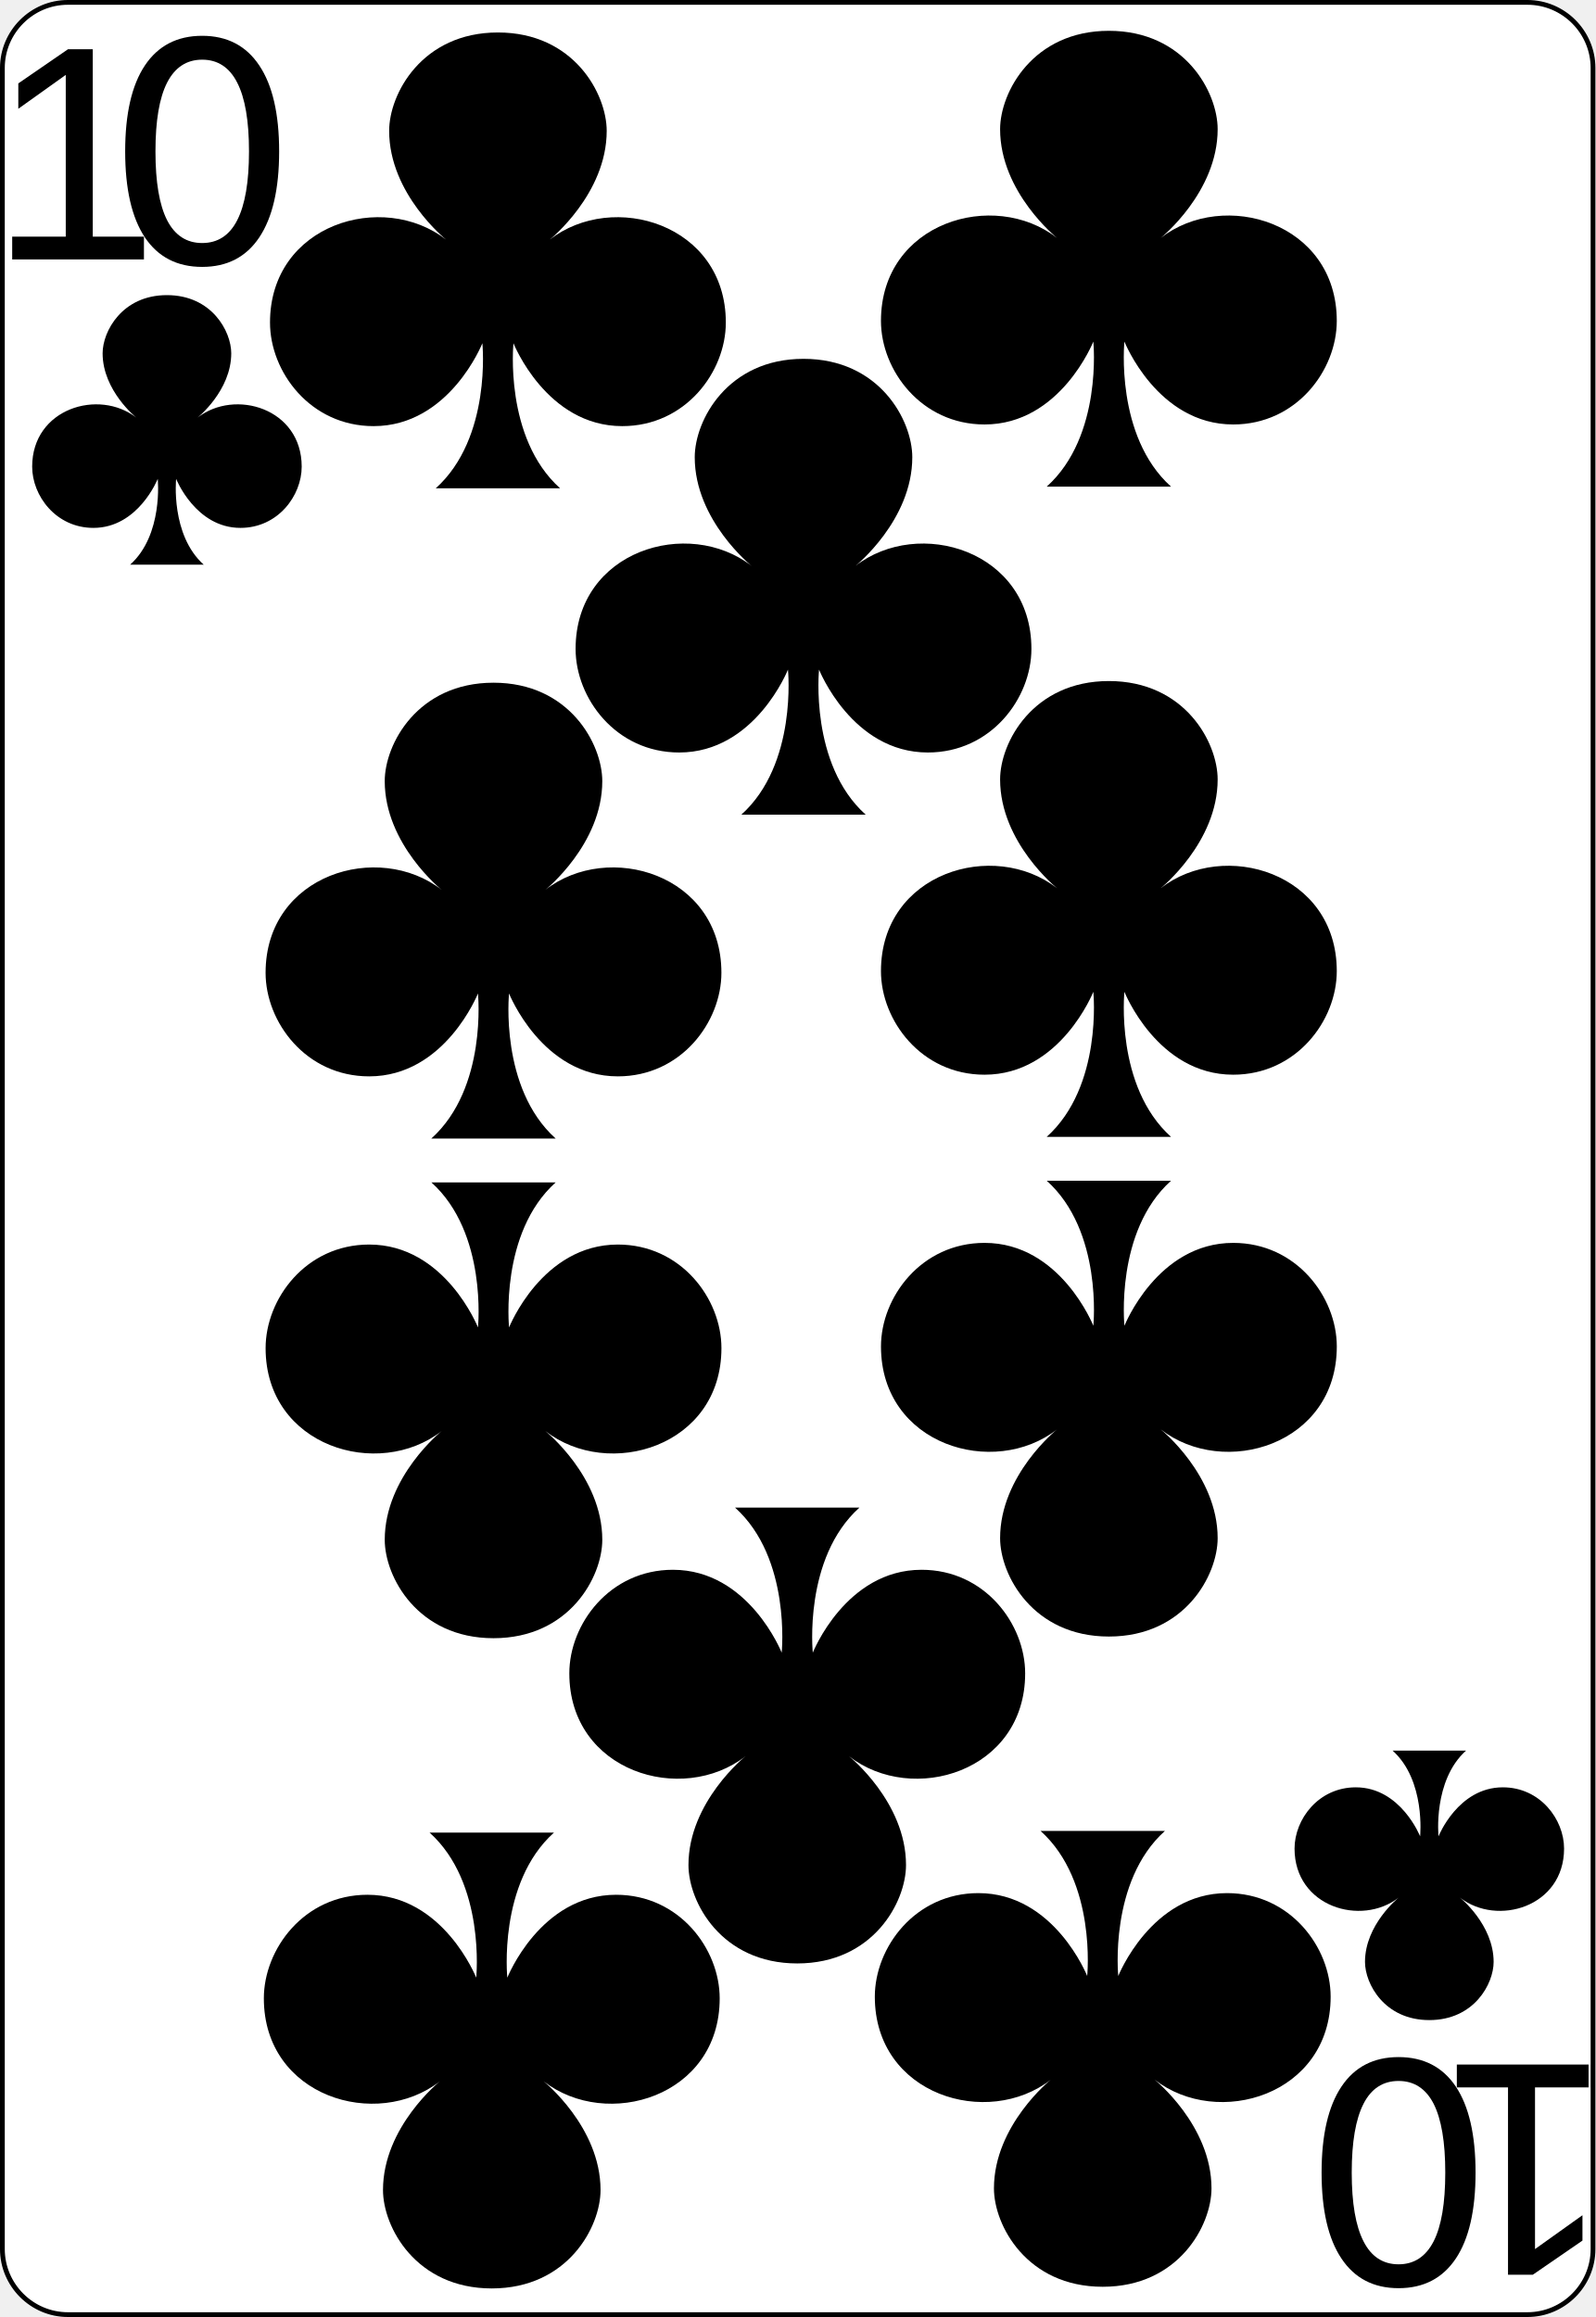
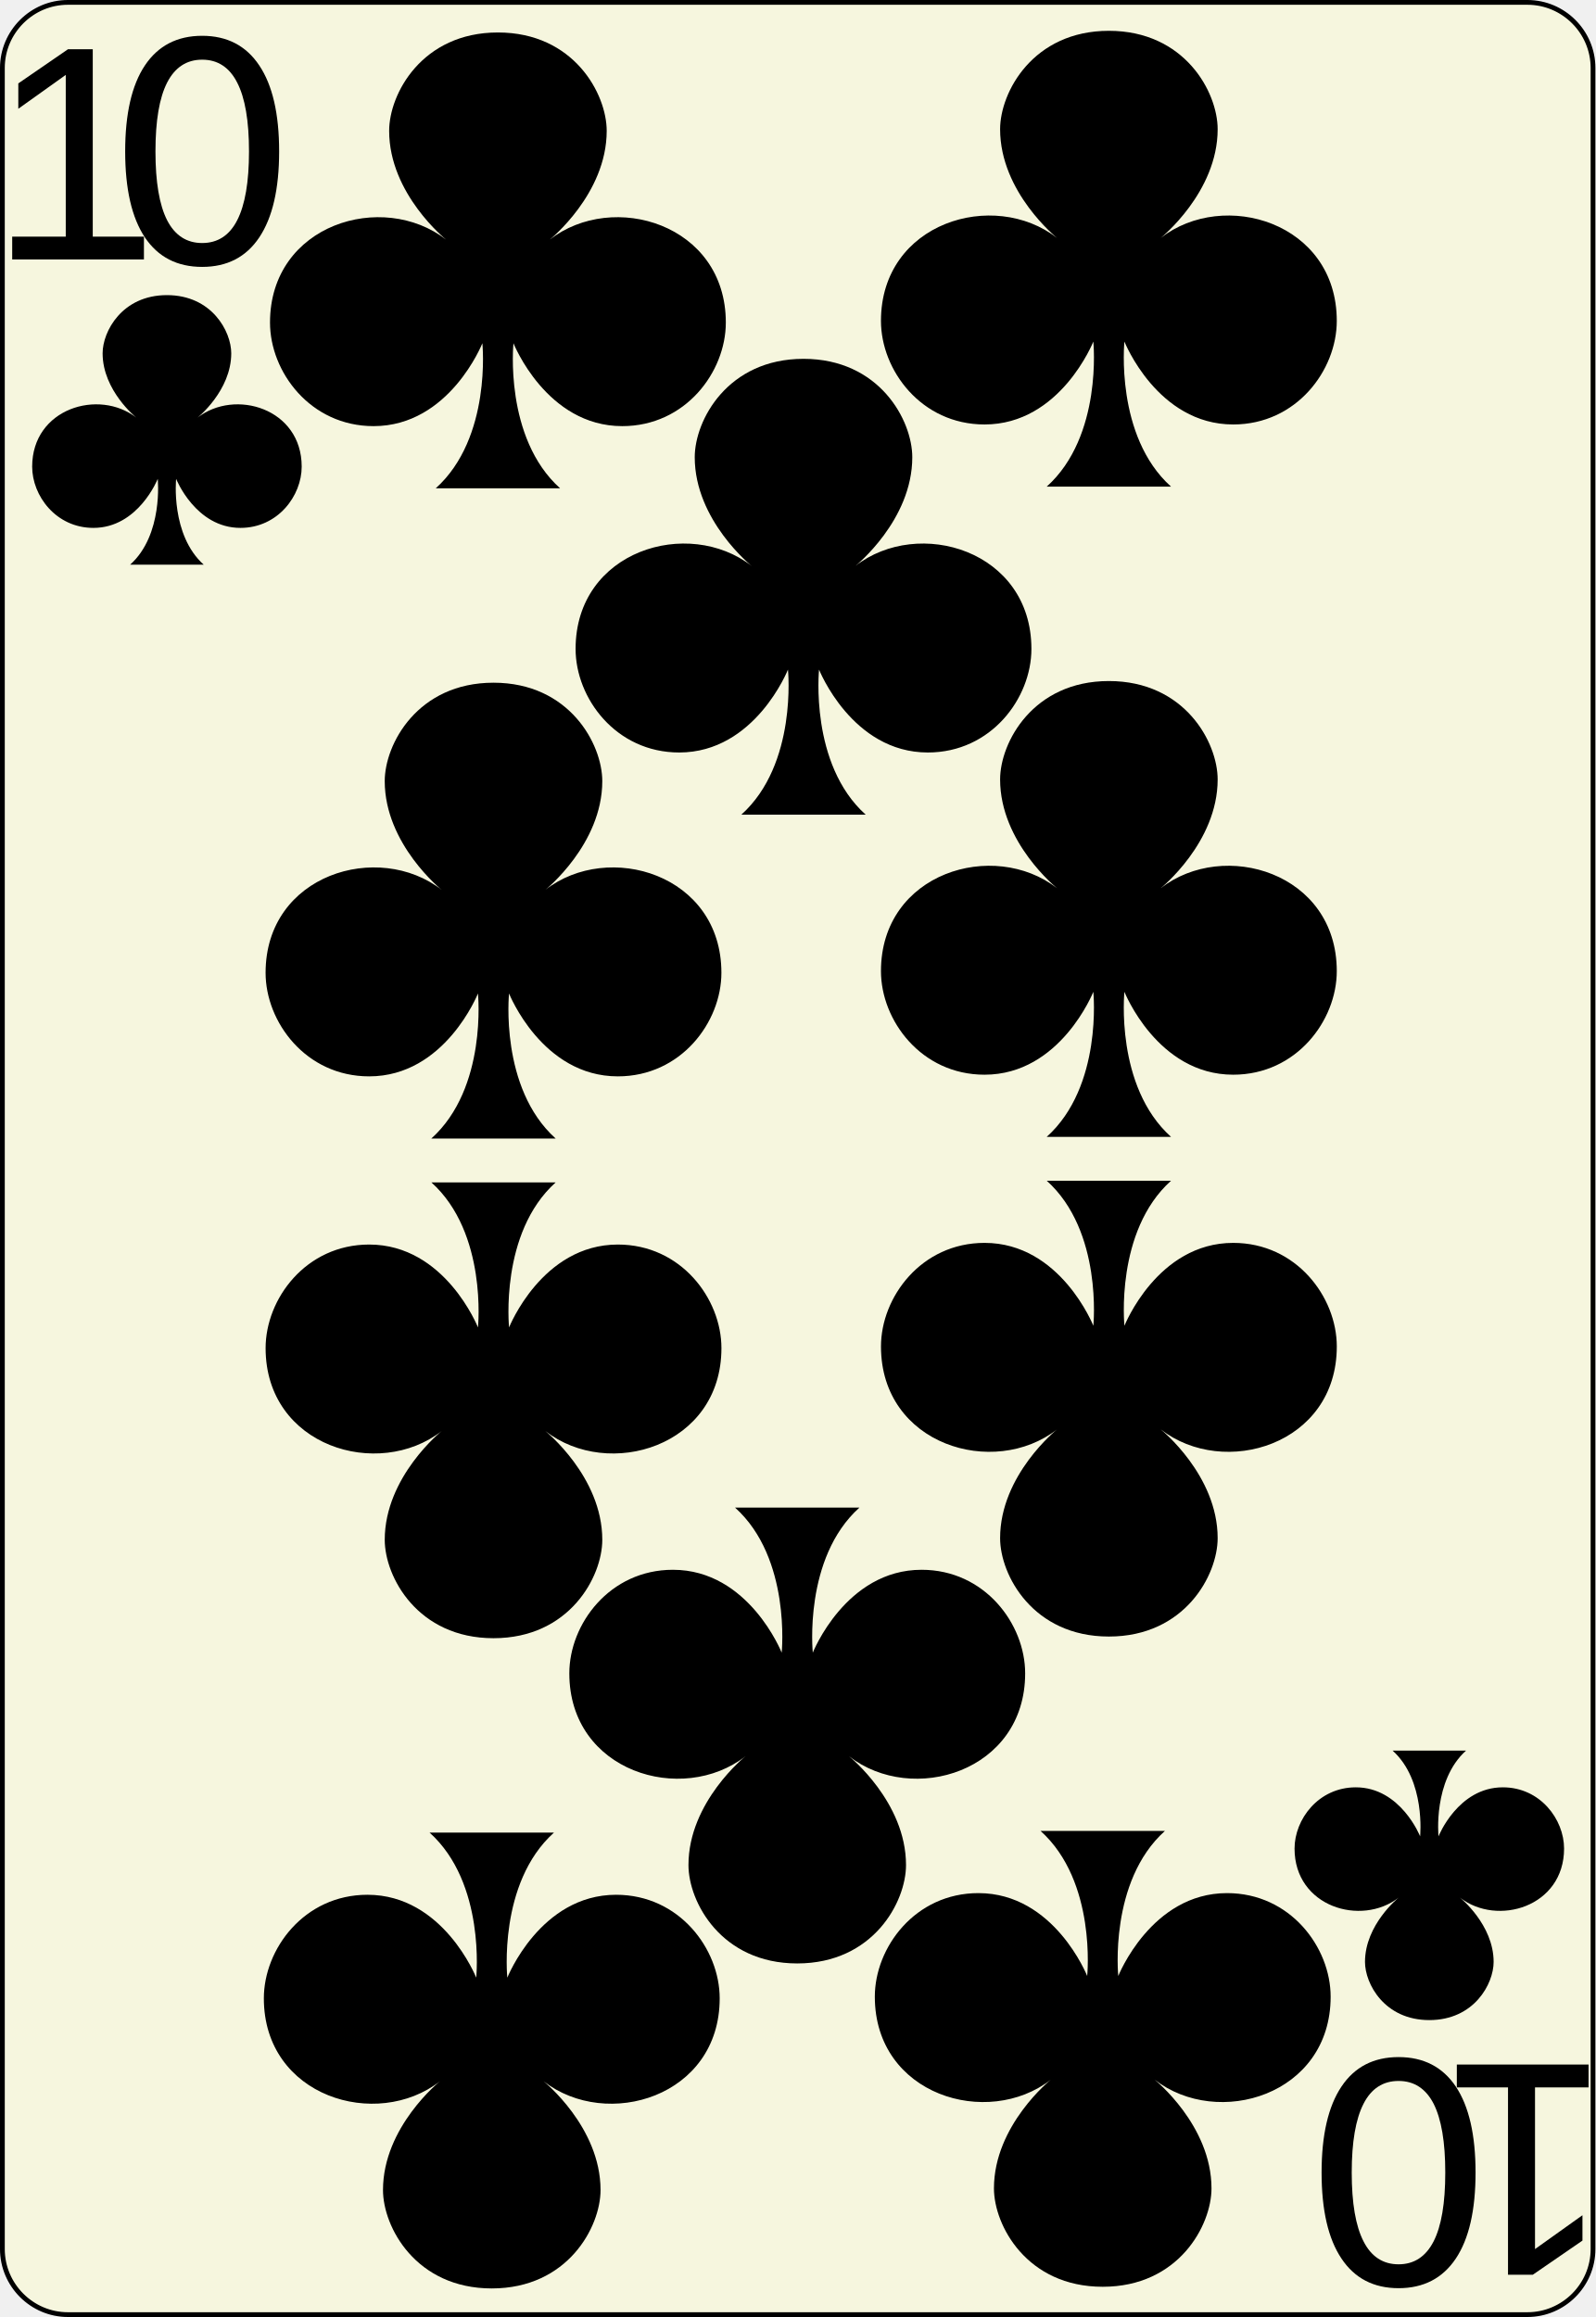
<svg xmlns="http://www.w3.org/2000/svg" xmlns:xlink="http://www.w3.org/1999/xlink" width="167.087pt" height="242.667pt" viewBox="0 0 167.087 242.667" xml:space="preserve" id="svg2" version="1.1">
  <defs id="defs41">
    <radialGradient xlink:href="#linearGradient2984" id="radialGradient3760" cx="48.231" cy="18.138" fx="48.231" fy="18.138" r="9.5" gradientUnits="userSpaceOnUse" gradientTransform="matrix(-1.560526,0.01828294,-0.02684055,-2.290953,123.9838,58.80911)" />
    <linearGradient id="linearGradient2984">
      <stop style="stop-color:#000000;stop-opacity:1;" offset="0" id="stop2986" />
      <stop style="stop-color:#000000;stop-opacity:0.656;" offset="1" id="stop2988" />
    </linearGradient>
    <radialGradient xlink:href="#linearGradient3784" id="radialGradient3792" cx="171.487" cy="511.223" fx="171.487" fy="511.223" r="81.903" gradientTransform="matrix(1.152989,-0.6739155,0.3948202,0.6754904,-233.6326,270.4008)" gradientUnits="userSpaceOnUse" />
    <linearGradient id="linearGradient3784">
-       <stop style="stop-color:#ffffff;stop-opacity:0.534;" offset="0" id="stop3786" />
+       <stop style="stop-color:#F6F6DE;stop-opacity:0.534;" offset="0" id="stop3786" />
      <stop style="stop-color:#000000;stop-opacity:0;" offset="1" id="stop3788" />
    </linearGradient>
    <radialGradient r="81.903" fy="511.223" fx="171.487" cy="511.223" cx="171.487" gradientTransform="matrix(1.152989,-0.6739155,0.3948202,0.6754904,-233.6326,270.4008)" gradientUnits="userSpaceOnUse" id="radialGradient3855" xlink:href="#linearGradient3784-4" />
    <linearGradient id="linearGradient3784-4">
-       <stop style="stop-color:#ffffff;stop-opacity:0.519;" offset="0" id="stop3786-8" />
+       <stop style="stop-color:#F6F6DE;stop-opacity:0.519;" offset="0" id="stop3786-8" />
      <stop style="stop-color:#000000;stop-opacity:0;" offset="1" id="stop3788-6" />
    </linearGradient>
    <radialGradient r="81.903" fy="461.841" fx="181.694" cy="461.841" cx="181.694" gradientTransform="matrix(1.152989,-0.6739155,0.3948202,0.6754904,-233.6326,270.4008)" gradientUnits="userSpaceOnUse" id="radialGradient3916" xlink:href="#linearGradient3784-3" />
    <linearGradient id="linearGradient3784-3">
-       <stop style="stop-color:#ffffff;stop-opacity:0.702;" offset="0" id="stop3786-86" />
+       <stop style="stop-color:#F6F6DE;stop-opacity:0.702;" offset="0" id="stop3786-86" />
      <stop style="stop-color:#000000;stop-opacity:0;" offset="1" id="stop3788-2" />
    </linearGradient>
  </defs>
  <g id="Layer_x0020_1" style="fill-rule:nonzero;clip-rule:nonzero;stroke:#000000;stroke-miterlimit:4;">
-     <path style="fill:#FFFFFF;stroke-width:0.5;" d="M166.837,235.548c0,3.777-3.087,6.869-6.871,6.869H7.111c-3.775,0-6.861-3.092-6.861-6.869V7.12C0.25,3.343,3.336,0.25,7.111,0.25h152.855    c3.784,0,6.871,3.093,6.871,6.87v228.428z" id="path5" />
+     <path style="fill:#F6F6DE;stroke-width:0.5;" d="M166.837,235.548c0,3.777-3.087,6.869-6.871,6.869H7.111c-3.775,0-6.861-3.092-6.861-6.869V7.12C0.25,3.343,3.336,0.25,7.111,0.25h152.855    c3.784,0,6.871,3.093,6.871,6.87v228.428z" id="path5" />
    <g style="stroke:none;" id="g7">
      <g id="g9">
				
			</g>
    </g>
    <g id="g15">
			
		</g>
    <g id="g19">
			
		</g>
    <g style="stroke:none;" id="g23">
      <g id="g25">
				
			</g>
    </g>
    <g style="stroke:none;" id="g31">
      <g id="g33">
				
			</g>
    </g>
  </g>
  <g transform="matrix(1.485651,0,0,1.485651,-54.02466,10.01807)" id="layer1-1-4">
    <path id="cl-9" d="m 50.291,22.698 c 0,0 2.375,-1.9 2.375,-4.534 0,-1.542 -1.369,-4.102 -4.534,-4.102 -3.165,0 -4.534,2.561 -4.534,4.102 0,2.634 2.375,4.534 2.375,4.534 -2.638,-2.055 -7.341,-0.652 -7.341,3.455 0,2.056 1.68,4.318 4.318,4.318 3.165,0 4.534,-3.455 4.534,-3.455 0,0 0.402,3.938 -1.943,6.046 h 5.182 c -2.345,-2.107 -1.943,-6.046 -1.943,-6.046 0,0 1.369,3.455 4.534,3.455 2.639,0 4.318,-2.263 4.318,-4.318 0,-4.107 -4.703,-5.51 -7.341,-3.455 z" style="fill:#000000" />
  </g>
  <g transform="matrix(-1.485651,0,0,-1.485651,221.1992,232.4618)" id="layer1-1-4-1">
    <path id="cl-9-7" d="m 50.291,22.698 c 0,0 2.375,-1.9 2.375,-4.534 0,-1.542 -1.369,-4.102 -4.534,-4.102 -3.165,0 -4.534,2.561 -4.534,4.102 0,2.634 2.375,4.534 2.375,4.534 -2.638,-2.055 -7.341,-0.652 -7.341,3.455 0,2.056 1.68,4.318 4.318,4.318 3.165,0 4.534,-3.455 4.534,-3.455 0,0 0.402,3.938 -1.943,6.046 h 5.182 c -2.345,-2.107 -1.943,-6.046 -1.943,-6.046 0,0 1.369,3.455 4.534,3.455 2.639,0 4.318,-2.263 4.318,-4.318 0,-4.107 -4.703,-5.51 -7.341,-3.455 z" style="fill:#000000" />
  </g>
  <path style="fill:#000000" d="m 57.573,25.1 c 0,0 5.967,-4.774 5.967,-11.392 0,-3.874 -3.44,-10.307 -11.392,-10.307 -7.952,0 -11.392,6.435 -11.392,10.307 0,6.618 5.967,11.392 5.967,11.392 -6.628,-5.163 -18.445,-1.638 -18.445,8.681 0,5.166 4.221,10.849 10.849,10.849 7.952,0 11.392,-8.681 11.392,-8.681 0,0 1.01,9.895 -4.882,15.191 h 13.02 c -5.892,-5.294 -4.882,-15.191 -4.882,-15.191 0,0 3.44,8.681 11.392,8.681 6.631,0 10.849,-5.686 10.849,-10.849 0,-10.319 -11.817,-13.844 -18.445,-8.681 z" id="cl-9-8" />
  <path style="fill:#000000" d="m 57.11,93.201 c 0,0 5.967,-4.774 5.967,-11.392 0,-3.874 -3.44,-10.307 -11.392,-10.307 -7.952,0 -11.392,6.435 -11.392,10.307 0,6.618 5.967,11.392 5.967,11.392 -6.628,-5.163 -18.445,-1.638 -18.445,8.681 0,5.166 4.221,10.849 10.849,10.849 7.952,0 11.392,-8.681 11.392,-8.681 0,0 1.01,9.895 -4.882,15.191 h 13.02 c -5.892,-5.294 -4.882,-15.191 -4.882,-15.191 0,0 3.44,8.681 11.392,8.681 6.631,0 10.849,-5.686 10.849,-10.849 0,-10.319 -11.817,-13.844 -18.445,-8.681 z" id="cl-9-8-0" />
  <path style="fill:#000000" d="m 121.558,24.926 c 0,0 5.967,-4.774 5.967,-11.392 0,-3.874 -3.44,-10.307 -11.392,-10.307 -7.952,0 -11.392,6.435 -11.392,10.307 0,6.618 5.967,11.392 5.967,11.392 -6.628,-5.163 -18.445,-1.638 -18.445,8.681 0,5.166 4.221,10.849 10.849,10.849 7.952,0 11.392,-8.681 11.392,-8.681 0,0 1.01,9.895 -4.882,15.191 h 13.02 c -5.892,-5.294 -4.882,-15.191 -4.882,-15.191 0,0 3.44,8.681 11.392,8.681 6.631,0 10.849,-5.686 10.849,-10.849 0,-10.319 -11.817,-13.844 -18.445,-8.681 z" id="cl-9-8-9" />
  <path style="fill:#000000" d="m 121.558,93.027 c 0,0 5.967,-4.774 5.967,-11.392 0,-3.874 -3.44,-10.307 -11.392,-10.307 -7.952,0 -11.392,6.435 -11.392,10.307 0,6.618 5.967,11.392 5.967,11.392 -6.628,-5.163 -18.445,-1.638 -18.445,8.681 0,5.166 4.221,10.849 10.849,10.849 7.952,0 11.392,-8.681 11.392,-8.681 0,0 1.01,9.895 -4.882,15.191 h 13.02 c -5.892,-5.294 -4.882,-15.191 -4.882,-15.191 0,0 3.44,8.681 11.392,8.681 6.631,0 10.849,-5.686 10.849,-10.849 0,-10.319 -11.817,-13.844 -18.445,-8.681 z" id="cl-9-8-0-4" />
  <path style="fill:#000000" d="m 89.577,59.281 c 0,0 5.967,-4.774 5.967,-11.392 0,-3.874 -3.44,-10.307 -11.392,-10.307 -7.952,0 -11.392,6.435 -11.392,10.307 0,6.618 5.967,11.392 5.967,11.392 -6.628,-5.163 -18.445,-1.638 -18.445,8.681 0,5.166 4.221,10.849 10.849,10.849 7.952,0 11.392,-8.681 11.392,-8.681 0,0 1.01,9.895 -4.882,15.191 h 13.02 c -5.892,-5.294 -4.882,-15.191 -4.882,-15.191 0,0 3.44,8.681 11.392,8.681 6.631,0 10.849,-5.686 10.849,-10.849 0,-10.319 -11.817,-13.844 -18.445,-8.681 z" id="cl-9-8-8" />
  <path style="fill:#000000" d="m 110.063,217.802 c 0,0 -5.967,4.774 -5.967,11.392 0,3.874 3.44,10.307 11.392,10.307 7.952,0 11.392,-6.435 11.392,-10.307 0,-6.618 -5.967,-11.392 -5.967,-11.392 6.628,5.163 18.445,1.638 18.445,-8.681 0,-5.166 -4.221,-10.849 -10.849,-10.849 -7.952,0 -11.392,8.681 -11.392,8.681 0,0 -1.01,-9.895 4.882,-15.191 h -13.02 c 5.892,5.294 4.882,15.191 4.882,15.191 0,0 -3.44,-8.681 -11.392,-8.681 -6.631,0 -10.849,5.686 -10.849,10.849 0,10.319 11.817,13.844 18.445,8.681 z" id="cl-9-8-4" />
  <path style="fill:#000000" d="m 110.708,149.701 c 0,0 -5.967,4.774 -5.967,11.392 0,3.874 3.44,10.307 11.392,10.307 7.952,0 11.392,-6.435 11.392,-10.307 0,-6.618 -5.967,-11.392 -5.967,-11.392 6.628,5.163 18.445,1.638 18.445,-8.681 0,-5.166 -4.221,-10.849 -10.849,-10.849 -7.952,0 -11.392,8.681 -11.392,8.681 0,0 -1.01,-9.895 4.882,-15.191 h -13.02 c 5.892,5.294 4.882,15.191 4.882,15.191 0,0 -3.44,-8.681 -11.392,-8.681 -6.631,0 -10.849,5.686 -10.849,10.849 0,10.319 11.817,13.844 18.445,8.681 z" id="cl-9-8-0-2" />
  <path style="fill:#000000" d="m 46.078,217.976 c 0,0 -5.967,4.774 -5.967,11.392 0,3.874 3.44,10.307 11.392,10.307 7.952,0 11.392,-6.435 11.392,-10.307 0,-6.618 -5.967,-11.392 -5.967,-11.392 6.628,5.163 18.445,1.638 18.445,-8.681 0,-5.166 -4.221,-10.849 -10.849,-10.849 -7.952,0 -11.392,8.681 -11.392,8.681 0,0 -1.01,-9.895 4.882,-15.191 H 44.992 c 5.892,5.294 4.882,15.191 4.882,15.191 0,0 -3.44,-8.681 -11.392,-8.681 -6.631,0 -10.849,5.686 -10.849,10.849 0,10.319 11.817,13.844 18.445,8.681 z" id="cl-9-8-9-6" />
  <path style="fill:#000000" d="m 46.261,149.875 c 0,0 -5.967,4.774 -5.967,11.392 0,3.874 3.44,10.307 11.392,10.307 7.952,0 11.392,-6.435 11.392,-10.307 0,-6.618 -5.967,-11.392 -5.967,-11.392 6.628,5.163 18.445,1.638 18.445,-8.681 0,-5.166 -4.221,-10.849 -10.849,-10.849 -7.952,0 -11.392,8.681 -11.392,8.681 0,0 -1.01,-9.895 4.882,-15.191 H 45.176 c 5.892,5.294 4.882,15.191 4.882,15.191 0,0 -3.44,-8.681 -11.392,-8.681 -6.631,0 -10.849,5.686 -10.849,10.849 0,10.319 11.817,13.844 18.445,8.681 z" id="cl-9-8-0-4-9" />
  <text xml:space="preserve" style="font-size:32px;font-style:normal;font-weight:normal;line-height:125%;letter-spacing:0px;word-spacing:0px;fill:#000000;fill-opacity:1;stroke:none;font-family:Bitstream Vera Sans" x="-1.162" y="27.17" id="text3788">
    <tspan id="tspan3790" x="-1.162" y="27.17" style="font-style:normal;font-variant:normal;font-weight:normal;font-stretch:normal;font-family:Arial;-inkscape-font-specification:Arial">1</tspan>
  </text>
  <text xml:space="preserve" style="font-size:32px;font-style:normal;font-weight:normal;line-height:125%;letter-spacing:0px;word-spacing:0px;fill:#000000;fill-opacity:1;stroke:none;font-family:Bitstream Vera Sans" x="11" y="27.499" id="text3038">
    <tspan id="tspan3040" x="11" y="27.499">0</tspan>
  </text>
  <path style="fill:#000000" d="m 78.07,183.938 c 0,0 -5.967,4.774 -5.967,11.392 0,3.874 3.44,10.307 11.392,10.307 7.952,0 11.392,-6.435 11.392,-10.307 0,-6.618 -5.967,-11.392 -5.967,-11.392 6.628,5.163 18.445,1.638 18.445,-8.681 0,-5.166 -4.221,-10.849 -10.849,-10.849 -7.952,0 -11.392,8.681 -11.392,8.681 0,0 -1.01,-9.895 4.882,-15.191 H 76.984 c 5.892,5.294 4.882,15.191 4.882,15.191 0,0 -3.44,-8.681 -11.392,-8.681 -6.631,0 -10.849,5.686 -10.849,10.849 0,10.319 11.817,13.844 18.445,8.681 z" id="cl-9-8-8-8" />
  <text xml:space="preserve" style="font-size:32px;font-style:normal;font-weight:normal;line-height:125%;letter-spacing:0px;word-spacing:0px;fill:#000000;fill-opacity:1;stroke:none;font-family:Bitstream Vera Sans" x="-168.809" y="-216.226" id="text3788-0" transform="scale(-1,-1)">
    <tspan id="tspan3790-6" x="-168.809" y="-216.226" style="font-style:normal;font-variant:normal;font-weight:normal;font-stretch:normal;font-family:Arial;-inkscape-font-specification:Arial">1</tspan>
  </text>
  <text xml:space="preserve" style="font-size:32px;font-style:normal;font-weight:normal;line-height:125%;letter-spacing:0px;word-spacing:0px;fill:#000000;fill-opacity:1;stroke:none;font-family:Bitstream Vera Sans" x="-156.646" y="-215.897" id="text3038-8" transform="scale(-1,-1)">
    <tspan id="tspan3040-9" x="-156.646" y="-215.897">0</tspan>
  </text>
</svg>
